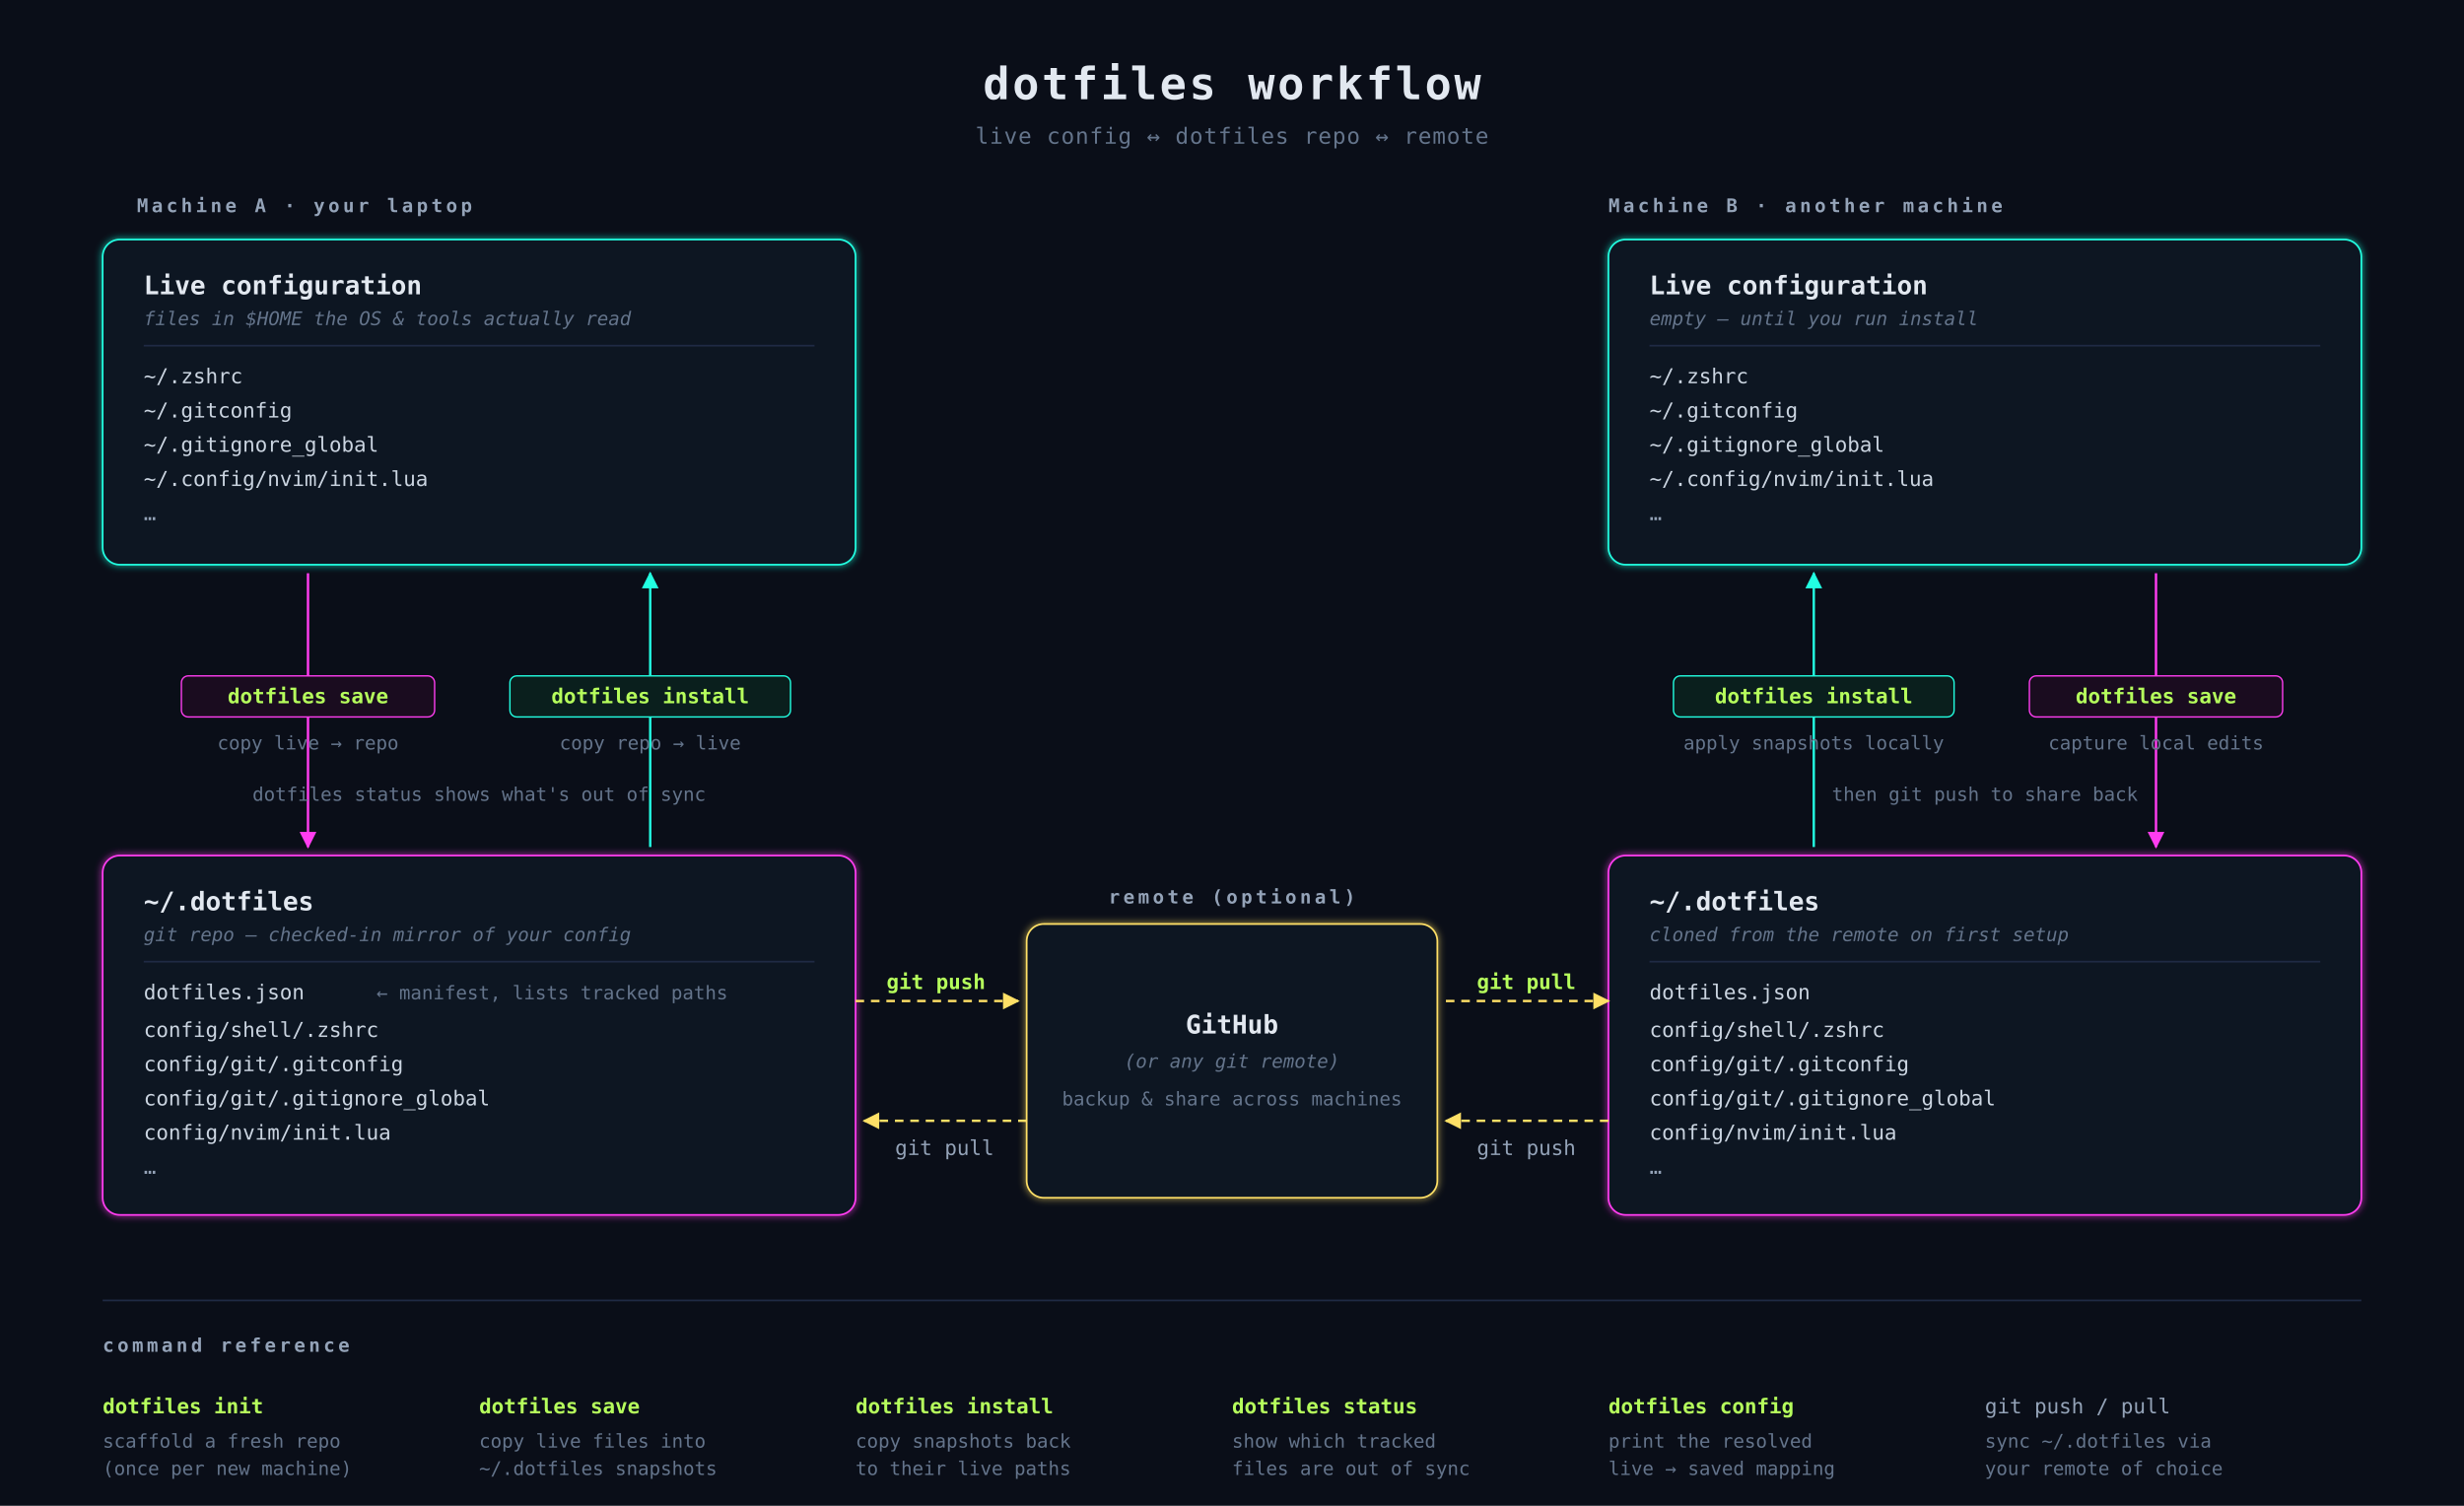
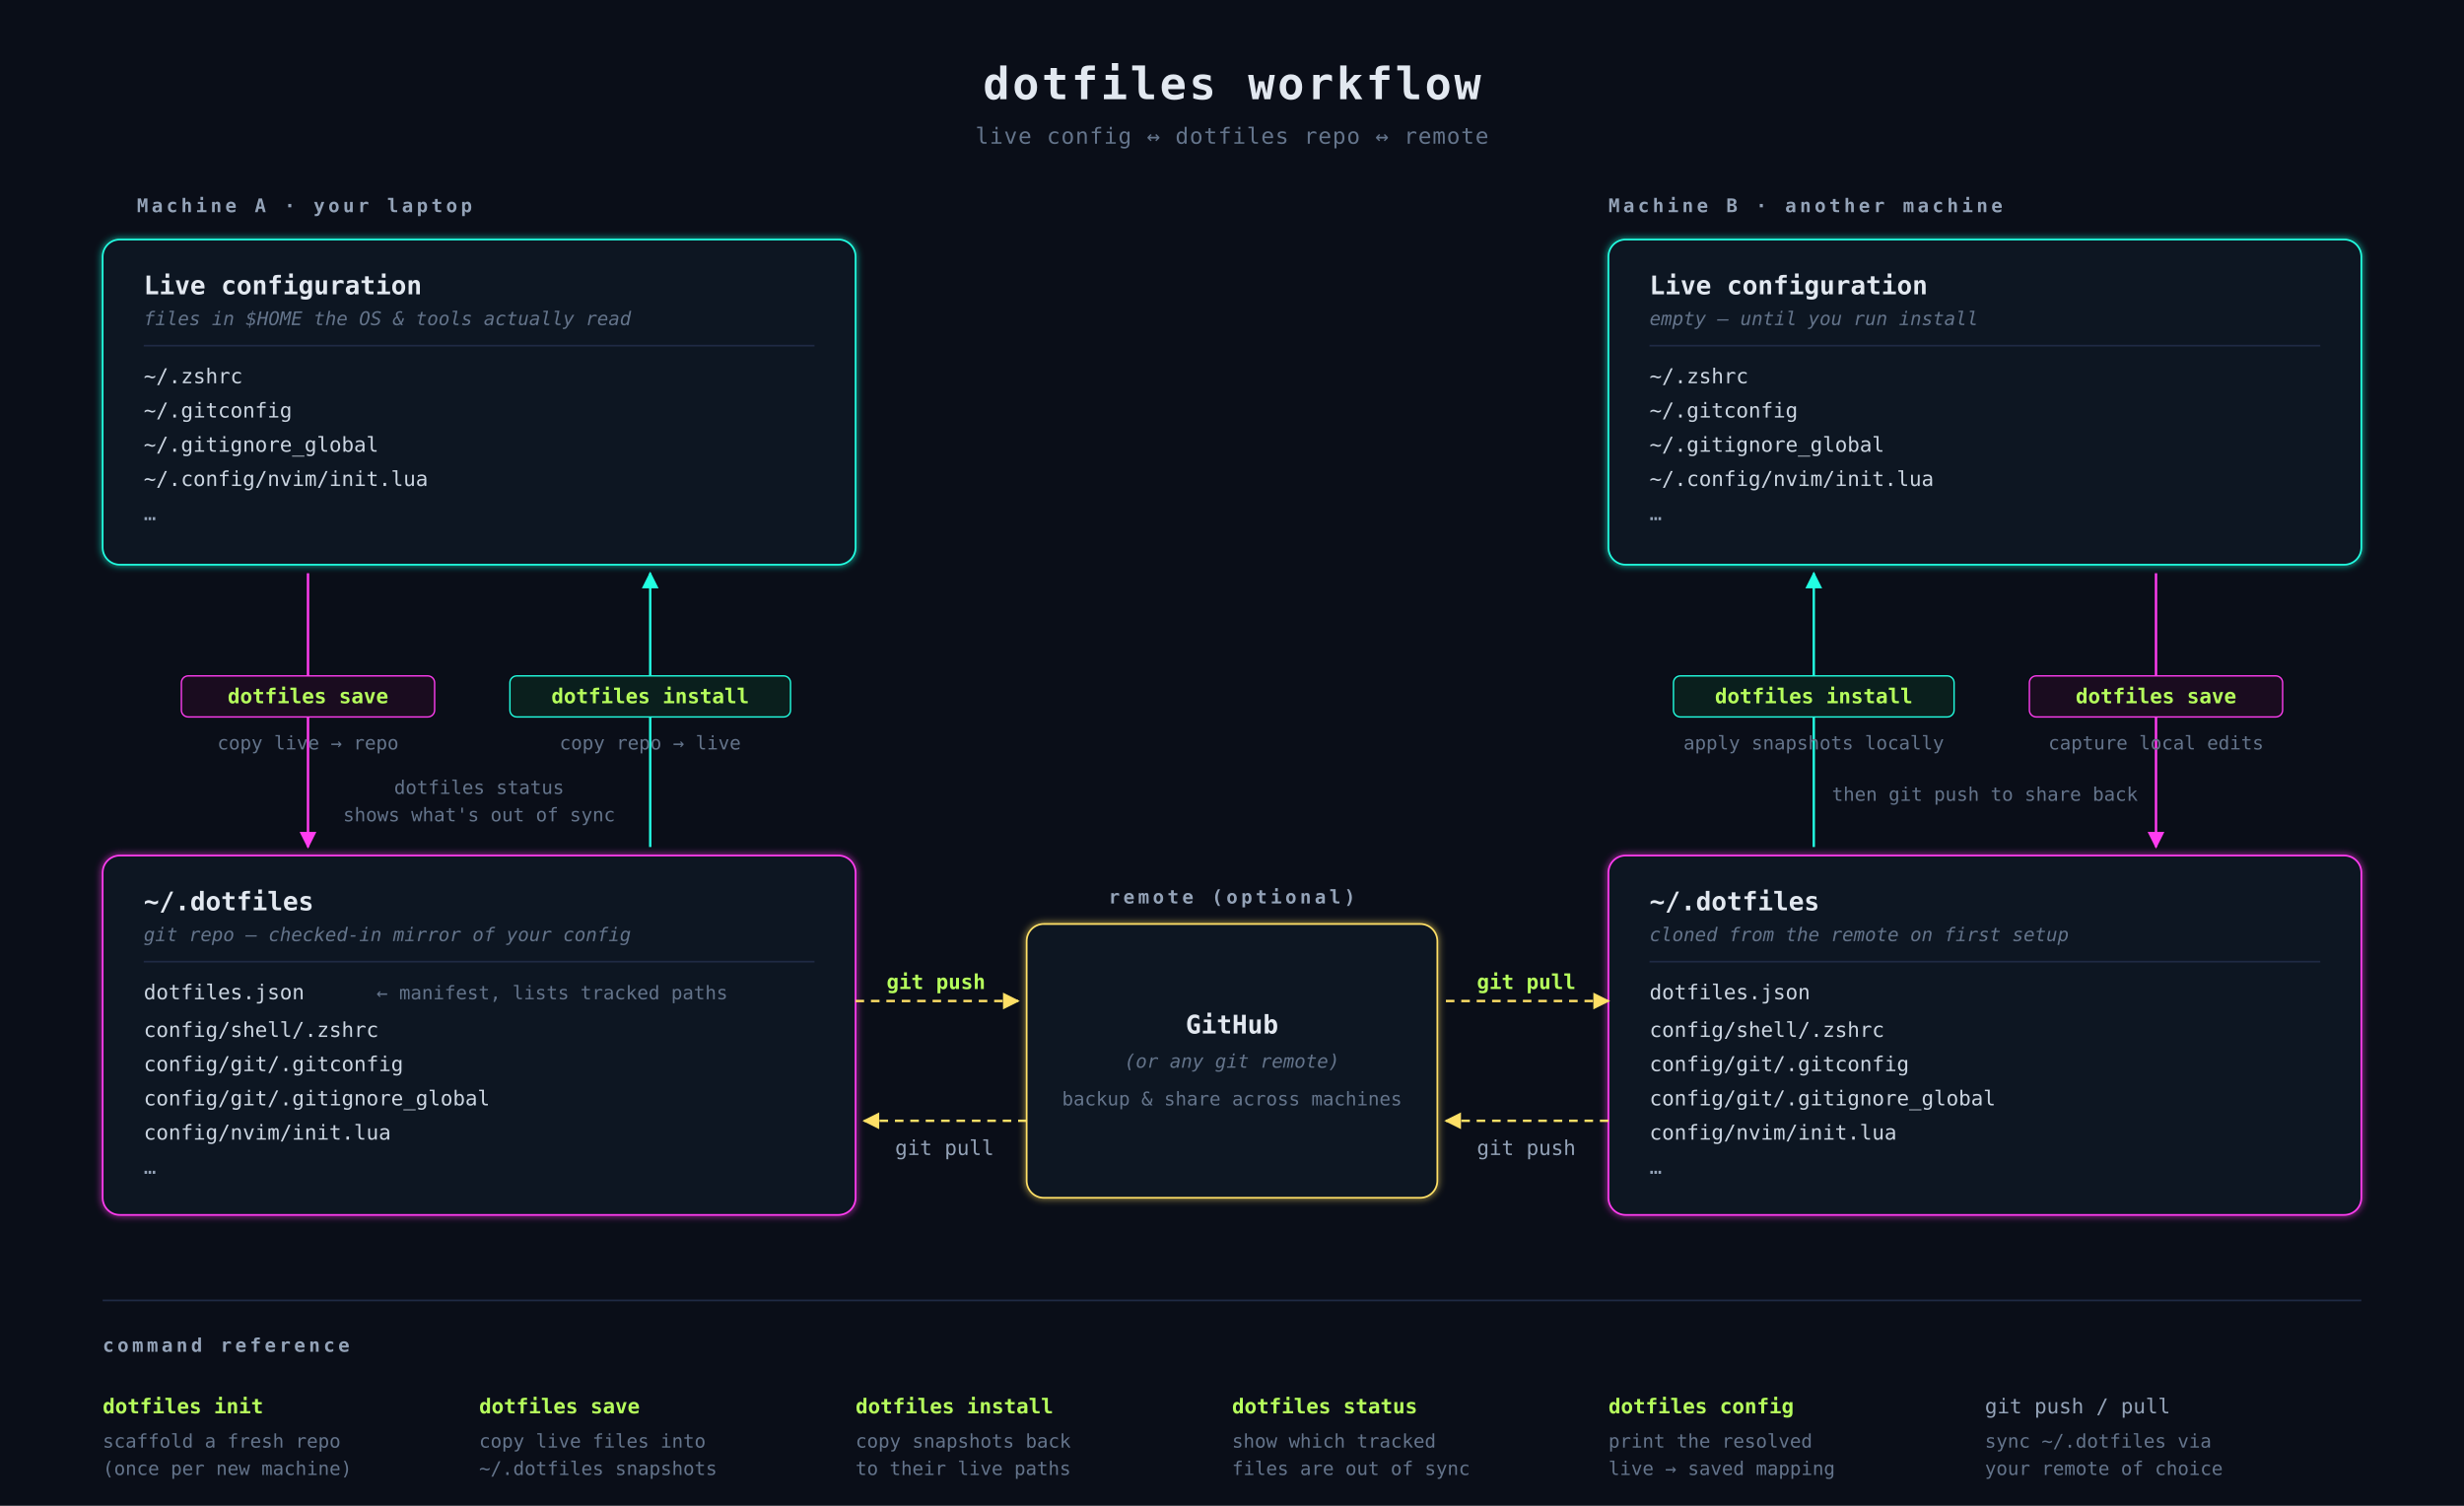
<svg xmlns="http://www.w3.org/2000/svg" viewBox="0 0 1440 880" font-family="ui-monospace, 'JetBrains Mono', 'SF Mono', Menlo, Consolas, monospace">
  <defs>
    <style>
      .bg            { fill: #0a0e18; }
      .frame         { fill: none; stroke-width: 1; }
      .frame-cyan    { stroke: #22ffe1; }
      .frame-pink    { stroke: #ff3df0; }
      .frame-yellow  { stroke: #ffe066; }
      .frame-dim     { stroke: #1f2a44; }
      .panel-fill    { fill: #0e1424; }

      .title         { fill: #e2e8f0; font-size: 26px; font-weight: 600; letter-spacing: 0.06em; }
      .subtitle      { fill: #64748b; font-size: 13px; letter-spacing: 0.04em; }
      .header        { fill: #94a3b8; font-size: 11px; font-weight: 600; letter-spacing: 0.18em; text-transform: uppercase; }
      .box-title     { fill: #e2e8f0; font-size: 15px; font-weight: 600; }
      .box-sub       { fill: #64748b; font-size: 11px; font-style: italic; }
      .item          { fill: #94a3b8; font-size: 12px; }
      .item-key      { fill: #cbd5e1; font-size: 12px; }
      .note          { fill: #64748b; font-size: 11px; }
      .arrow-label   { fill: #e2e8f0; font-size: 12px; font-weight: 500; }
      .cmd           { fill: #b6ff5c; font-size: 12px; font-weight: 600; }
      .cmd-mute      { fill: #94a3b8; font-size: 12px; }

      .line-cyan     { stroke: #22ffe1; stroke-width: 1.4; fill: none; }
      .line-pink     { stroke: #ff3df0; stroke-width: 1.4; fill: none; }
      .line-yellow   { stroke: #ffe066; stroke-width: 1.4; fill: none; stroke-dasharray: 5 4; }
      .line-mirror   { stroke: #475569; stroke-width: 1; fill: none; stroke-dasharray: 2 4; }
      .divider       { stroke: #1f2a44; stroke-width: 1; }
    </style>
    <filter id="soft-glow" x="-50%" y="-50%" width="200%" height="200%">
      <feGaussianBlur stdDeviation="2.2" result="b" />
      <feMerge>
        <feMergeNode in="b" />
        <feMergeNode in="SourceGraphic" />
      </feMerge>
    </filter>
    <marker id="arr-cyan" viewBox="0 0 10 10" refX="9" refY="5" markerWidth="7" markerHeight="7" orient="auto">
      <path d="M0,0 L10,5 L0,10 z" fill="#22ffe1" />
    </marker>
    <marker id="arr-pink" viewBox="0 0 10 10" refX="9" refY="5" markerWidth="7" markerHeight="7" orient="auto">
      <path d="M0,0 L10,5 L0,10 z" fill="#ff3df0" />
    </marker>
    <marker id="arr-yellow" viewBox="0 0 10 10" refX="9" refY="5" markerWidth="7" markerHeight="7" orient="auto">
      <path d="M0,0 L10,5 L0,10 z" fill="#ffe066" />
    </marker>
  </defs>
  <rect class="bg" width="1440" height="880" />
  <g>
    <text class="title" x="720" y="58" text-anchor="middle">dotfiles workflow</text>
    <text class="subtitle" x="720" y="84" text-anchor="middle">
      live config ↔ dotfiles repo ↔ remote
    </text>
  </g>
  <g>
    <text class="header" x="80" y="124">Machine A · your laptop</text>
    <rect class="frame frame-cyan panel-fill" x="60" y="140" width="440" height="190" rx="10" filter="url(#soft-glow)" />
    <text class="box-title" x="84" y="172">Live configuration</text>
    <text class="box-sub" x="84" y="190">files in $HOME the OS &amp; tools actually read</text>
    <line class="divider" x1="84" y1="202" x2="476" y2="202" />
    <g>
      <text class="item-key" x="84" y="224">~/.zshrc</text>
      <text class="item-key" x="84" y="244">~/.gitconfig</text>
      <text class="item-key" x="84" y="264">~/.gitignore_global</text>
      <text class="item-key" x="84" y="284">~/.config/nvim/init.lua</text>
      <text class="item" x="84" y="304">…</text>
    </g>
    <rect class="frame frame-pink panel-fill" x="60" y="500" width="440" height="210" rx="10" filter="url(#soft-glow)" />
    <text class="box-title" x="84" y="532">~/.dotfiles</text>
    <text class="box-sub" x="84" y="550">git repo — checked-in mirror of your config</text>
    <line class="divider" x1="84" y1="562" x2="476" y2="562" />
    <g>
      <text class="item-key" x="84" y="584">dotfiles.json</text>
      <text class="note" x="220" y="584">← manifest, lists tracked paths</text>
      <text class="item-key" x="84" y="606">config/shell/.zshrc</text>
      <text class="item-key" x="84" y="626">config/git/.gitconfig</text>
      <text class="item-key" x="84" y="646">config/git/.gitignore_global</text>
      <text class="item-key" x="84" y="666">config/nvim/init.lua</text>
      <text class="item" x="84" y="686">…</text>
    </g>
    <line class="line-pink" x1="180" y1="335" x2="180" y2="495" marker-end="url(#arr-pink)" />
    <rect x="106" y="395" width="148" height="24" rx="4" fill="#1a0c1f" stroke="#ff3df0" stroke-width="0.8" />
    <text class="cmd" x="180" y="411" text-anchor="middle">dotfiles save</text>
    <text class="note" x="180" y="438" text-anchor="middle">copy live → repo</text>
    <line class="line-cyan" x1="380" y1="495" x2="380" y2="335" marker-end="url(#arr-cyan)" />
    <rect x="298" y="395" width="164" height="24" rx="4" fill="#0a1f1d" stroke="#22ffe1" stroke-width="0.8" />
    <text class="cmd" x="380" y="411" text-anchor="middle">dotfiles install</text>
    <text class="note" x="380" y="438" text-anchor="middle">copy repo → live</text>
-     <text class="note" x="280" y="468" text-anchor="middle">dotfiles status shows what's out of sync</text>
+     <text class="note" x="280" y="464" text-anchor="middle">dotfiles status</text>
+     <text class="note" x="280" y="480" text-anchor="middle">shows what's out of sync</text>
  </g>
  <g>
    <text class="header" x="720" y="528" text-anchor="middle">remote (optional)</text>
    <rect class="frame frame-yellow panel-fill" x="600" y="540" width="240" height="160" rx="10" filter="url(#soft-glow)" />
    <text class="box-title" x="720" y="604" text-anchor="middle">GitHub</text>
    <text class="box-sub" x="720" y="624" text-anchor="middle">(or any git remote)</text>
    <text class="note" x="720" y="646" text-anchor="middle">backup &amp; share across machines</text>
  </g>
  <g>
    <line class="line-yellow" x1="500" y1="585" x2="595" y2="585" marker-end="url(#arr-yellow)" />
    <text class="cmd" x="547" y="578" text-anchor="middle">git push</text>
    <line class="line-yellow" x1="600" y1="655" x2="505" y2="655" marker-end="url(#arr-yellow)" />
    <text class="cmd-mute" x="552" y="675" text-anchor="middle">git pull</text>
  </g>
  <g>
    <text class="header" x="940" y="124">Machine B · another machine</text>
    <rect class="frame frame-cyan panel-fill" x="940" y="140" width="440" height="190" rx="10" filter="url(#soft-glow)" />
    <text class="box-title" x="964" y="172">Live configuration</text>
    <text class="box-sub" x="964" y="190">empty — until you run install</text>
    <line class="divider" x1="964" y1="202" x2="1356" y2="202" />
    <g>
      <text class="item-key" x="964" y="224">~/.zshrc</text>
      <text class="item-key" x="964" y="244">~/.gitconfig</text>
      <text class="item-key" x="964" y="264">~/.gitignore_global</text>
      <text class="item-key" x="964" y="284">~/.config/nvim/init.lua</text>
      <text class="item" x="964" y="304">…</text>
    </g>
    <rect class="frame frame-pink panel-fill" x="940" y="500" width="440" height="210" rx="10" filter="url(#soft-glow)" />
    <text class="box-title" x="964" y="532">~/.dotfiles</text>
    <text class="box-sub" x="964" y="550">cloned from the remote on first setup</text>
    <line class="divider" x1="964" y1="562" x2="1356" y2="562" />
    <g>
      <text class="item-key" x="964" y="584">dotfiles.json</text>
      <text class="item-key" x="964" y="606">config/shell/.zshrc</text>
      <text class="item-key" x="964" y="626">config/git/.gitconfig</text>
      <text class="item-key" x="964" y="646">config/git/.gitignore_global</text>
      <text class="item-key" x="964" y="666">config/nvim/init.lua</text>
      <text class="item" x="964" y="686">…</text>
    </g>
    <line class="line-cyan" x1="1060" y1="495" x2="1060" y2="335" marker-end="url(#arr-cyan)" />
    <rect x="978" y="395" width="164" height="24" rx="4" fill="#0a1f1d" stroke="#22ffe1" stroke-width="0.8" />
    <text class="cmd" x="1060" y="411" text-anchor="middle">dotfiles install</text>
    <text class="note" x="1060" y="438" text-anchor="middle">apply snapshots locally</text>
    <line class="line-pink" x1="1260" y1="335" x2="1260" y2="495" marker-end="url(#arr-pink)" />
    <rect x="1186" y="395" width="148" height="24" rx="4" fill="#1a0c1f" stroke="#ff3df0" stroke-width="0.8" />
    <text class="cmd" x="1260" y="411" text-anchor="middle">dotfiles save</text>
    <text class="note" x="1260" y="438" text-anchor="middle">capture local edits</text>
    <text class="note" x="1160" y="468" text-anchor="middle">then git push to share back</text>
  </g>
  <g>
    <line class="line-yellow" x1="845" y1="585" x2="940" y2="585" marker-end="url(#arr-yellow)" />
    <text class="cmd" x="892" y="578" text-anchor="middle">git pull</text>
    <line class="line-yellow" x1="940" y1="655" x2="845" y2="655" marker-end="url(#arr-yellow)" />
    <text class="cmd-mute" x="892" y="675" text-anchor="middle">git push</text>
  </g>
  <g transform="translate(0,760)">
    <line class="divider" x1="60" y1="0" x2="1380" y2="0" />
    <text class="header" x="60" y="30">command reference</text>
    <g transform="translate(60,52)">
      <text class="cmd" x="0" y="14">dotfiles init</text>
      <text class="note" x="0" y="34">scaffold a fresh repo</text>
      <text class="note" x="0" y="50">(once per new machine)</text>
    </g>
    <g transform="translate(280,52)">
      <text class="cmd" x="0" y="14">dotfiles save</text>
      <text class="note" x="0" y="34">copy live files into</text>
      <text class="note" x="0" y="50">~/.dotfiles snapshots</text>
    </g>
    <g transform="translate(500,52)">
      <text class="cmd" x="0" y="14">dotfiles install</text>
      <text class="note" x="0" y="34">copy snapshots back</text>
      <text class="note" x="0" y="50">to their live paths</text>
    </g>
    <g transform="translate(720,52)">
      <text class="cmd" x="0" y="14">dotfiles status</text>
      <text class="note" x="0" y="34">show which tracked</text>
      <text class="note" x="0" y="50">files are out of sync</text>
    </g>
    <g transform="translate(940,52)">
      <text class="cmd" x="0" y="14">dotfiles config</text>
      <text class="note" x="0" y="34">print the resolved</text>
      <text class="note" x="0" y="50">live → saved mapping</text>
    </g>
    <g transform="translate(1160,52)">
      <text class="cmd-mute" x="0" y="14">git push / pull</text>
      <text class="note" x="0" y="34">sync ~/.dotfiles via</text>
      <text class="note" x="0" y="50">your remote of choice</text>
    </g>
  </g>
</svg>
